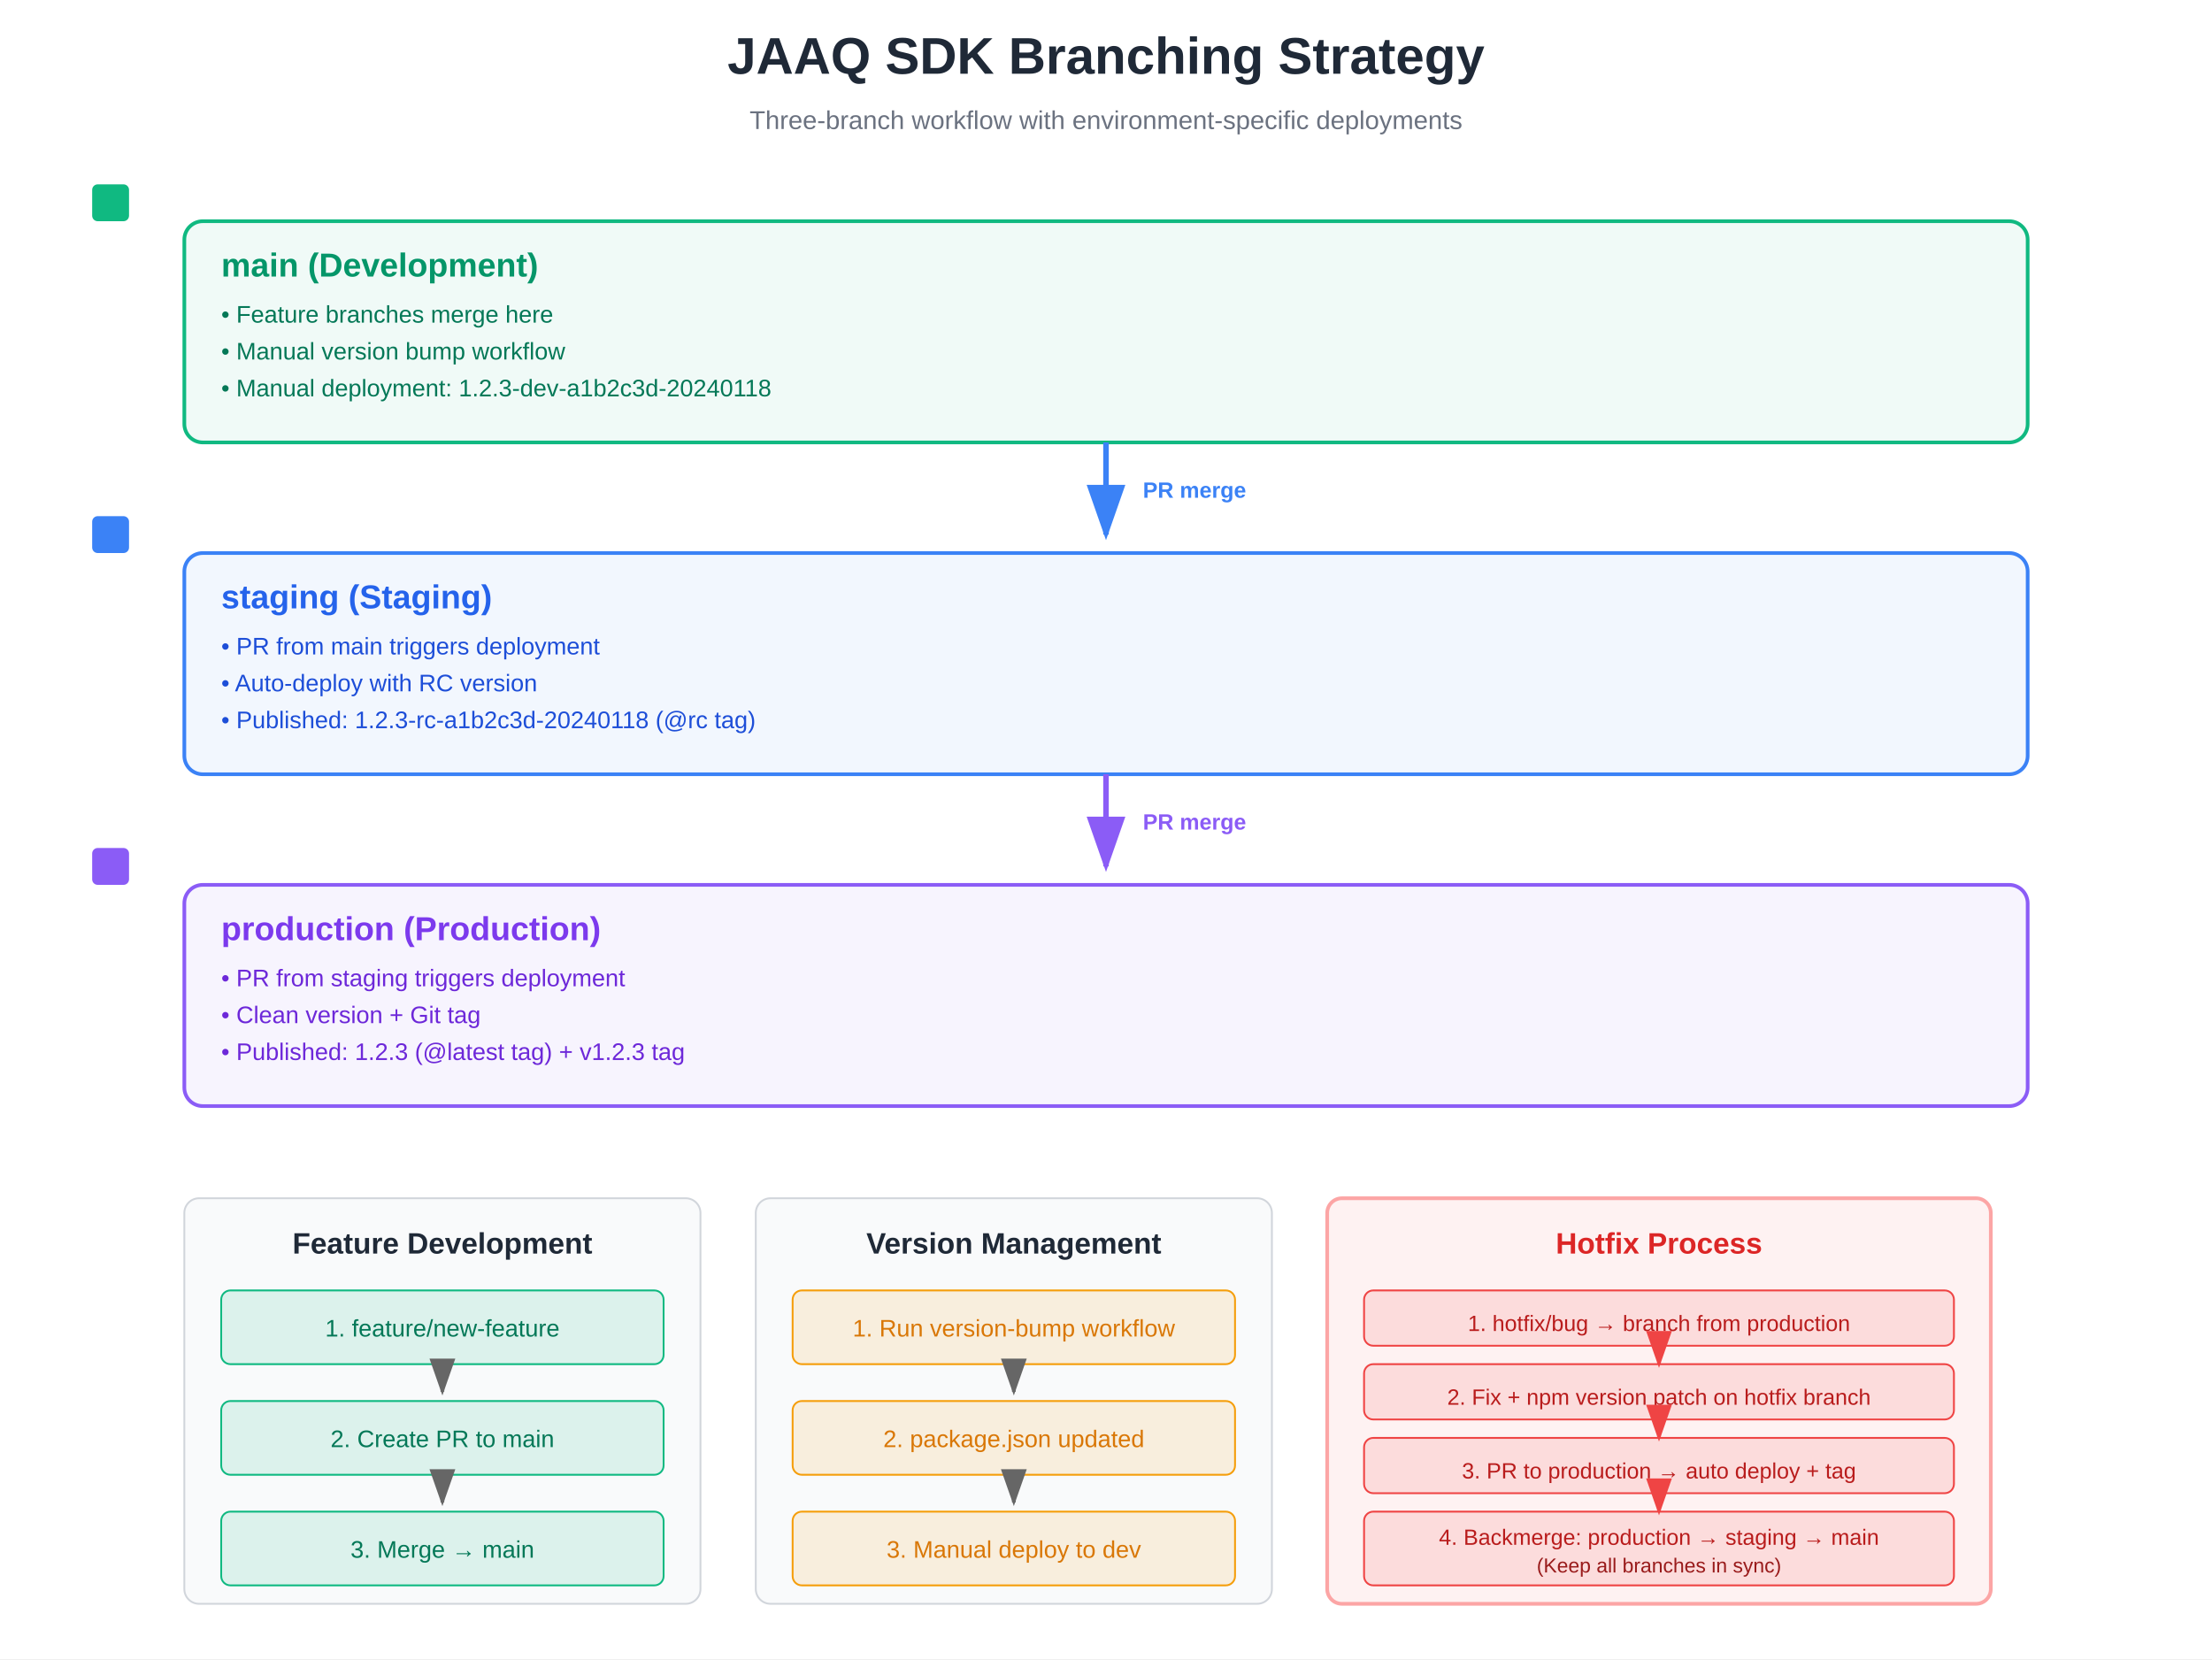
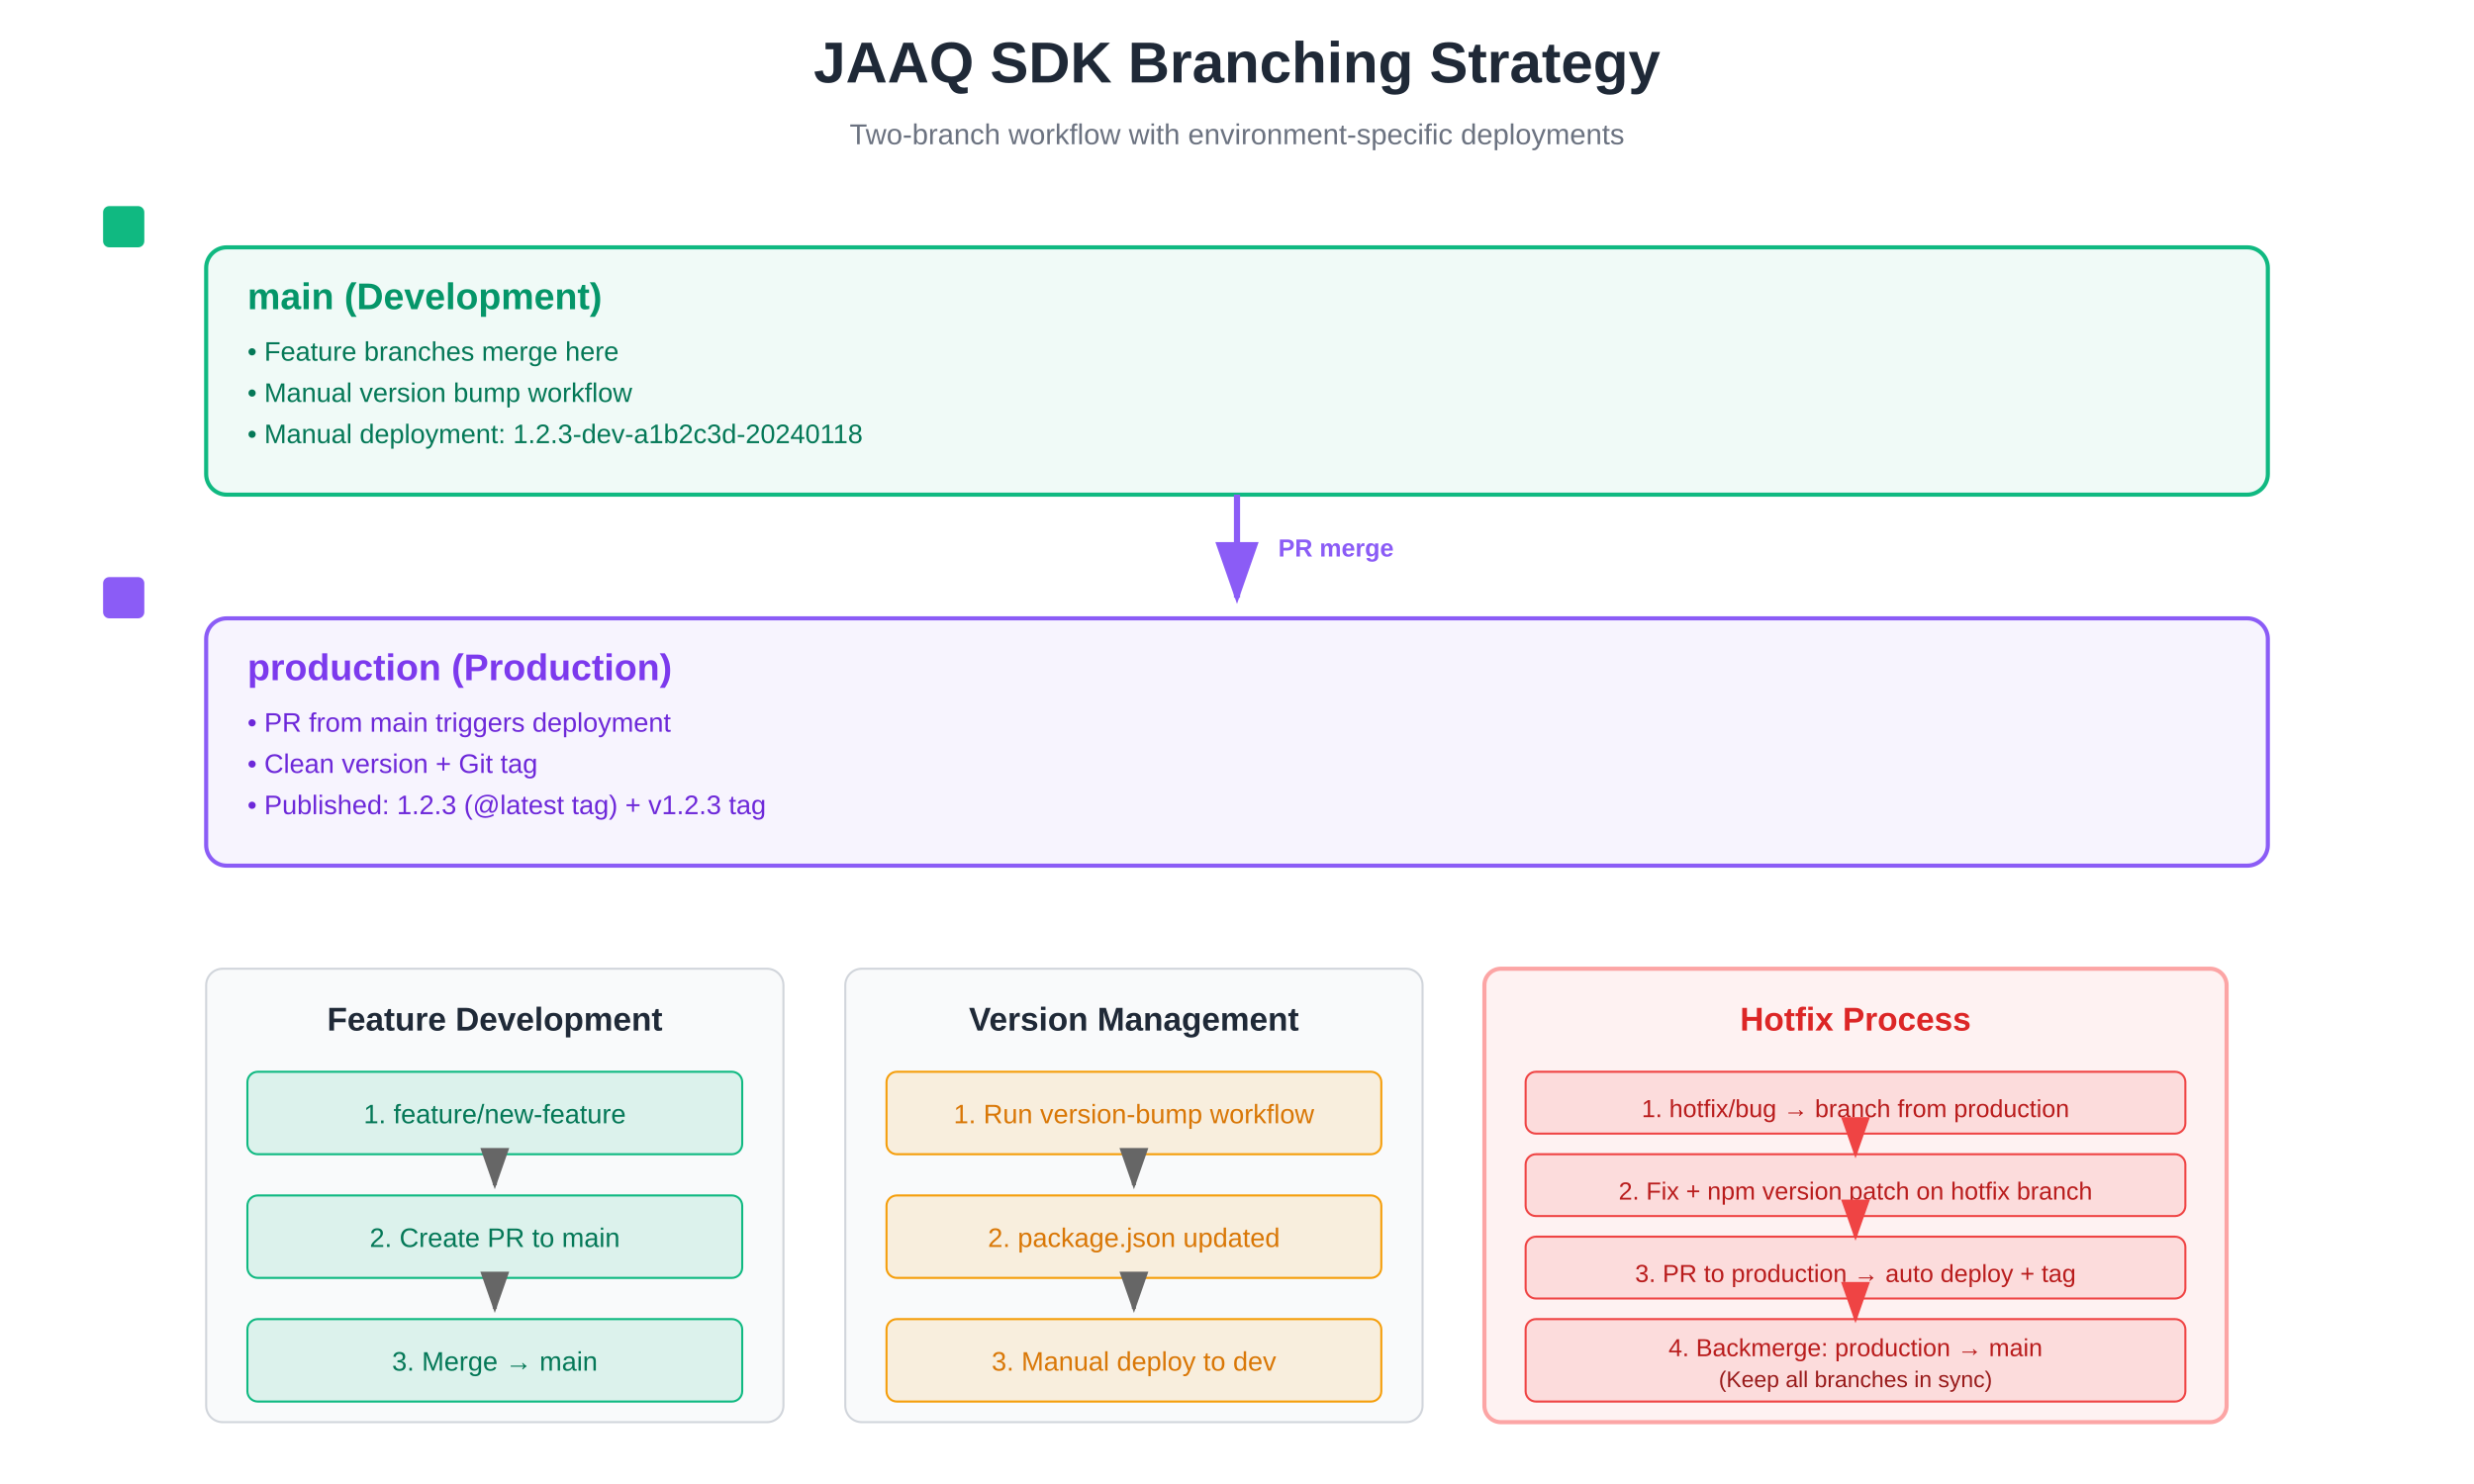
- <svg xmlns="http://www.w3.org/2000/svg" width="1200" height="900">
+ <svg xmlns="http://www.w3.org/2000/svg" width="1200" height="720">
  <defs>
    <marker id="arrowhead" markerWidth="10" markerHeight="7" refX="9" refY="3.5" orient="auto">
      <polygon points="0 0, 10 3.5, 0 7" fill="#666" />
    </marker>
    <marker id="arrowhead-green" markerWidth="10" markerHeight="7" refX="9" refY="3.5" orient="auto">
      <polygon points="0 0, 10 3.5, 0 7" fill="#10b981" />
    </marker>
    <marker id="arrowhead-blue" markerWidth="10" markerHeight="7" refX="9" refY="3.5" orient="auto">
      <polygon points="0 0, 10 3.5, 0 7" fill="#3b82f6" />
    </marker>
    <marker id="arrowhead-purple" markerWidth="10" markerHeight="7" refX="9" refY="3.5" orient="auto">
      <polygon points="0 0, 10 3.5, 0 7" fill="#8b5cf6" />
    </marker>
    <marker id="arrowhead-red" markerWidth="10" markerHeight="7" refX="9" refY="3.5" orient="auto">
      <polygon points="0 0, 10 3.5, 0 7" fill="#ef4444" />
    </marker>
  </defs>
-   <rect width="1200" height="900" fill="#ffffff" />
+   <rect width="1200" height="720" fill="#ffffff" />
  <text x="600" y="40" font-family="Arial, sans-serif" font-size="28" font-weight="bold" text-anchor="middle" fill="#1f2937">
    JAAQ SDK Branching Strategy
  </text>
  <text x="600" y="70" font-family="Arial, sans-serif" font-size="14" text-anchor="middle" fill="#6b7280">
-     Three-branch workflow with environment-specific deployments
+     Two-branch workflow with environment-specific deployments
  </text>
  <g id="main-branch">
    <rect x="100" y="120" width="1000" height="120" rx="10" fill="#10b98110" stroke="#10b981" stroke-width="2" />
    <text x="120" y="150" font-family="Arial, sans-serif" font-size="18" font-weight="bold" fill="#059669">
      main (Development)
    </text>
    <text x="120" y="175" font-family="Arial, sans-serif" font-size="13" fill="#047857">
      • Feature branches merge here
    </text>
    <text x="120" y="195" font-family="Arial, sans-serif" font-size="13" fill="#047857">
      • Manual version bump workflow
    </text>
    <text x="120" y="215" font-family="Arial, sans-serif" font-size="13" fill="#047857">
      • Manual deployment: 1.2.3-dev-a1b2c3d-20240118
    </text>
  </g>
-   <g id="staging-branch">
-     <rect x="100" y="300" width="1000" height="120" rx="10" fill="#3b82f610" stroke="#3b82f6" stroke-width="2" />
-     <text x="120" y="330" font-family="Arial, sans-serif" font-size="18" font-weight="bold" fill="#2563eb">
-       staging (Staging)
+   <g id="production-branch">
+     <rect x="100" y="300" width="1000" height="120" rx="10" fill="#8b5cf610" stroke="#8b5cf6" stroke-width="2" />
+     <text x="120" y="330" font-family="Arial, sans-serif" font-size="18" font-weight="bold" fill="#7c3aed">
+       production (Production)
    </text>
-     <text x="120" y="355" font-family="Arial, sans-serif" font-size="13" fill="#1d4ed8">
+     <text x="120" y="355" font-family="Arial, sans-serif" font-size="13" fill="#6d28d9">
      • PR from main triggers deployment
    </text>
-     <text x="120" y="375" font-family="Arial, sans-serif" font-size="13" fill="#1d4ed8">
-       • Auto-deploy with RC version
-     </text>
-     <text x="120" y="395" font-family="Arial, sans-serif" font-size="13" fill="#1d4ed8">
-       • Published: 1.2.3-rc-a1b2c3d-20240118 (@rc tag)
-     </text>
-   </g>
-   <g id="production-branch">
-     <rect x="100" y="480" width="1000" height="120" rx="10" fill="#8b5cf610" stroke="#8b5cf6" stroke-width="2" />
-     <text x="120" y="510" font-family="Arial, sans-serif" font-size="18" font-weight="bold" fill="#7c3aed">
-       production (Production)
-     </text>
-     <text x="120" y="535" font-family="Arial, sans-serif" font-size="13" fill="#6d28d9">
-       • PR from staging triggers deployment
-     </text>
-     <text x="120" y="555" font-family="Arial, sans-serif" font-size="13" fill="#6d28d9">
+     <text x="120" y="375" font-family="Arial, sans-serif" font-size="13" fill="#6d28d9">
      • Clean version + Git tag
    </text>
-     <text x="120" y="575" font-family="Arial, sans-serif" font-size="13" fill="#6d28d9">
+     <text x="120" y="395" font-family="Arial, sans-serif" font-size="13" fill="#6d28d9">
      • Published: 1.2.3 (@latest tag) + v1.2.3 tag
    </text>
  </g>
-   <line x1="600" y1="240" x2="600" y2="290" stroke="#3b82f6" stroke-width="3" marker-end="url(#arrowhead-blue)" />
-   <text x="620" y="270" font-family="Arial, sans-serif" font-size="12" fill="#3b82f6" font-weight="bold">
-     PR merge
-   </text>
-   <line x1="600" y1="420" x2="600" y2="470" stroke="#8b5cf6" stroke-width="3" marker-end="url(#arrowhead-purple)" />
-   <text x="620" y="450" font-family="Arial, sans-serif" font-size="12" fill="#8b5cf6" font-weight="bold">
+   <line x1="600" y1="240" x2="600" y2="290" stroke="#8b5cf6" stroke-width="3" marker-end="url(#arrowhead-purple)" />
+   <text x="620" y="270" font-family="Arial, sans-serif" font-size="12" fill="#8b5cf6" font-weight="bold">
    PR merge
  </text>
  <g id="feature-flow">
-     <rect x="100" y="650" width="280" height="220" rx="8" fill="#f9fafb" stroke="#d1d5db" stroke-width="1" />
-     <text x="240" y="680" font-family="Arial, sans-serif" font-size="16" font-weight="bold" text-anchor="middle" fill="#1f2937">
+     <rect x="100" y="470" width="280" height="220" rx="8" fill="#f9fafb" stroke="#d1d5db" stroke-width="1" />
+     <text x="240" y="500" font-family="Arial, sans-serif" font-size="16" font-weight="bold" text-anchor="middle" fill="#1f2937">
      Feature Development
    </text>
-     <rect x="120" y="700" width="240" height="40" rx="5" fill="#10b98120" stroke="#10b981" stroke-width="1" />
-     <text x="240" y="725" font-family="Arial, sans-serif" font-size="13" text-anchor="middle" fill="#047857">
+     <rect x="120" y="520" width="240" height="40" rx="5" fill="#10b98120" stroke="#10b981" stroke-width="1" />
+     <text x="240" y="545" font-family="Arial, sans-serif" font-size="13" text-anchor="middle" fill="#047857">
      1. feature/new-feature
    </text>
-     <line x1="240" y1="740" x2="240" y2="755" stroke="#666" stroke-width="2" marker-end="url(#arrowhead)" />
-     <rect x="120" y="760" width="240" height="40" rx="5" fill="#10b98120" stroke="#10b981" stroke-width="1" />
-     <text x="240" y="785" font-family="Arial, sans-serif" font-size="13" text-anchor="middle" fill="#047857">
+     <line x1="240" y1="560" x2="240" y2="575" stroke="#666" stroke-width="2" marker-end="url(#arrowhead)" />
+     <rect x="120" y="580" width="240" height="40" rx="5" fill="#10b98120" stroke="#10b981" stroke-width="1" />
+     <text x="240" y="605" font-family="Arial, sans-serif" font-size="13" text-anchor="middle" fill="#047857">
      2. Create PR to main
    </text>
-     <line x1="240" y1="800" x2="240" y2="815" stroke="#666" stroke-width="2" marker-end="url(#arrowhead)" />
-     <rect x="120" y="820" width="240" height="40" rx="5" fill="#10b98120" stroke="#10b981" stroke-width="1" />
-     <text x="240" y="845" font-family="Arial, sans-serif" font-size="13" text-anchor="middle" fill="#047857">
+     <line x1="240" y1="620" x2="240" y2="635" stroke="#666" stroke-width="2" marker-end="url(#arrowhead)" />
+     <rect x="120" y="640" width="240" height="40" rx="5" fill="#10b98120" stroke="#10b981" stroke-width="1" />
+     <text x="240" y="665" font-family="Arial, sans-serif" font-size="13" text-anchor="middle" fill="#047857">
      3. Merge → main
    </text>
  </g>
  <g id="version-flow">
-     <rect x="410" y="650" width="280" height="220" rx="8" fill="#f9fafb" stroke="#d1d5db" stroke-width="1" />
-     <text x="550" y="680" font-family="Arial, sans-serif" font-size="16" font-weight="bold" text-anchor="middle" fill="#1f2937">
+     <rect x="410" y="470" width="280" height="220" rx="8" fill="#f9fafb" stroke="#d1d5db" stroke-width="1" />
+     <text x="550" y="500" font-family="Arial, sans-serif" font-size="16" font-weight="bold" text-anchor="middle" fill="#1f2937">
      Version Management
    </text>
-     <rect x="430" y="700" width="240" height="40" rx="5" fill="#f59e0b20" stroke="#f59e0b" stroke-width="1" />
-     <text x="550" y="725" font-family="Arial, sans-serif" font-size="13" text-anchor="middle" fill="#d97706">
+     <rect x="430" y="520" width="240" height="40" rx="5" fill="#f59e0b20" stroke="#f59e0b" stroke-width="1" />
+     <text x="550" y="545" font-family="Arial, sans-serif" font-size="13" text-anchor="middle" fill="#d97706">
      1. Run version-bump workflow
    </text>
-     <line x1="550" y1="740" x2="550" y2="755" stroke="#666" stroke-width="2" marker-end="url(#arrowhead)" />
-     <rect x="430" y="760" width="240" height="40" rx="5" fill="#f59e0b20" stroke="#f59e0b" stroke-width="1" />
-     <text x="550" y="785" font-family="Arial, sans-serif" font-size="13" text-anchor="middle" fill="#d97706">
+     <line x1="550" y1="560" x2="550" y2="575" stroke="#666" stroke-width="2" marker-end="url(#arrowhead)" />
+     <rect x="430" y="580" width="240" height="40" rx="5" fill="#f59e0b20" stroke="#f59e0b" stroke-width="1" />
+     <text x="550" y="605" font-family="Arial, sans-serif" font-size="13" text-anchor="middle" fill="#d97706">
      2. package.json updated
    </text>
-     <line x1="550" y1="800" x2="550" y2="815" stroke="#666" stroke-width="2" marker-end="url(#arrowhead)" />
-     <rect x="430" y="820" width="240" height="40" rx="5" fill="#f59e0b20" stroke="#f59e0b" stroke-width="1" />
-     <text x="550" y="845" font-family="Arial, sans-serif" font-size="13" text-anchor="middle" fill="#d97706">
+     <line x1="550" y1="620" x2="550" y2="635" stroke="#666" stroke-width="2" marker-end="url(#arrowhead)" />
+     <rect x="430" y="640" width="240" height="40" rx="5" fill="#f59e0b20" stroke="#f59e0b" stroke-width="1" />
+     <text x="550" y="665" font-family="Arial, sans-serif" font-size="13" text-anchor="middle" fill="#d97706">
      3. Manual deploy to dev
    </text>
  </g>
  <g id="hotfix-flow">
-     <rect x="720" y="650" width="360" height="220" rx="8" fill="#fef2f2" stroke="#fca5a5" stroke-width="2" />
-     <text x="900" y="680" font-family="Arial, sans-serif" font-size="16" font-weight="bold" text-anchor="middle" fill="#dc2626">
+     <rect x="720" y="470" width="360" height="220" rx="8" fill="#fef2f2" stroke="#fca5a5" stroke-width="2" />
+     <text x="900" y="500" font-family="Arial, sans-serif" font-size="16" font-weight="bold" text-anchor="middle" fill="#dc2626">
      Hotfix Process
    </text>
-     <rect x="740" y="700" width="320" height="30" rx="5" fill="#ef444420" stroke="#ef4444" stroke-width="1" />
-     <text x="900" y="722" font-family="Arial, sans-serif" font-size="12" text-anchor="middle" fill="#b91c1c">
+     <rect x="740" y="520" width="320" height="30" rx="5" fill="#ef444420" stroke="#ef4444" stroke-width="1" />
+     <text x="900" y="542" font-family="Arial, sans-serif" font-size="12" text-anchor="middle" fill="#b91c1c">
      1. hotfix/bug → branch from production
    </text>
-     <line x1="900" y1="730" x2="900" y2="740" stroke="#ef4444" stroke-width="2" marker-end="url(#arrowhead-red)" />
-     <rect x="740" y="740" width="320" height="30" rx="5" fill="#ef444420" stroke="#ef4444" stroke-width="1" />
-     <text x="900" y="762" font-family="Arial, sans-serif" font-size="12" text-anchor="middle" fill="#b91c1c">
+     <line x1="900" y1="550" x2="900" y2="560" stroke="#ef4444" stroke-width="2" marker-end="url(#arrowhead-red)" />
+     <rect x="740" y="560" width="320" height="30" rx="5" fill="#ef444420" stroke="#ef4444" stroke-width="1" />
+     <text x="900" y="582" font-family="Arial, sans-serif" font-size="12" text-anchor="middle" fill="#b91c1c">
      2. Fix + npm version patch on hotfix branch
    </text>
-     <line x1="900" y1="770" x2="900" y2="780" stroke="#ef4444" stroke-width="2" marker-end="url(#arrowhead-red)" />
-     <rect x="740" y="780" width="320" height="30" rx="5" fill="#ef444420" stroke="#ef4444" stroke-width="1" />
-     <text x="900" y="802" font-family="Arial, sans-serif" font-size="12" text-anchor="middle" fill="#b91c1c">
+     <line x1="900" y1="590" x2="900" y2="600" stroke="#ef4444" stroke-width="2" marker-end="url(#arrowhead-red)" />
+     <rect x="740" y="600" width="320" height="30" rx="5" fill="#ef444420" stroke="#ef4444" stroke-width="1" />
+     <text x="900" y="622" font-family="Arial, sans-serif" font-size="12" text-anchor="middle" fill="#b91c1c">
      3. PR to production → auto deploy + tag
    </text>
-     <line x1="900" y1="810" x2="900" y2="820" stroke="#ef4444" stroke-width="2" marker-end="url(#arrowhead-red)" />
-     <rect x="740" y="820" width="320" height="40" rx="5" fill="#ef444420" stroke="#ef4444" stroke-width="1" />
-     <text x="900" y="838" font-family="Arial, sans-serif" font-size="12" text-anchor="middle" fill="#b91c1c">
-       4. Backmerge: production → staging → main
+     <line x1="900" y1="630" x2="900" y2="640" stroke="#ef4444" stroke-width="2" marker-end="url(#arrowhead-red)" />
+     <rect x="740" y="640" width="320" height="40" rx="5" fill="#ef444420" stroke="#ef4444" stroke-width="1" />
+     <text x="900" y="658" font-family="Arial, sans-serif" font-size="12" text-anchor="middle" fill="#b91c1c">
+       4. Backmerge: production → main
    </text>
-     <text x="900" y="853" font-family="Arial, sans-serif" font-size="11" text-anchor="middle" fill="#991b1b">
+     <text x="900" y="673" font-family="Arial, sans-serif" font-size="11" text-anchor="middle" fill="#991b1b">
      (Keep all branches in sync)
    </text>
  </g>
  <rect x="50" y="100" width="20" height="20" rx="3" fill="#10b981" />
-   <rect x="50" y="280" width="20" height="20" rx="3" fill="#3b82f6" />
-   <rect x="50" y="460" width="20" height="20" rx="3" fill="#8b5cf6" />
+   <rect x="50" y="280" width="20" height="20" rx="3" fill="#8b5cf6" />
</svg>
